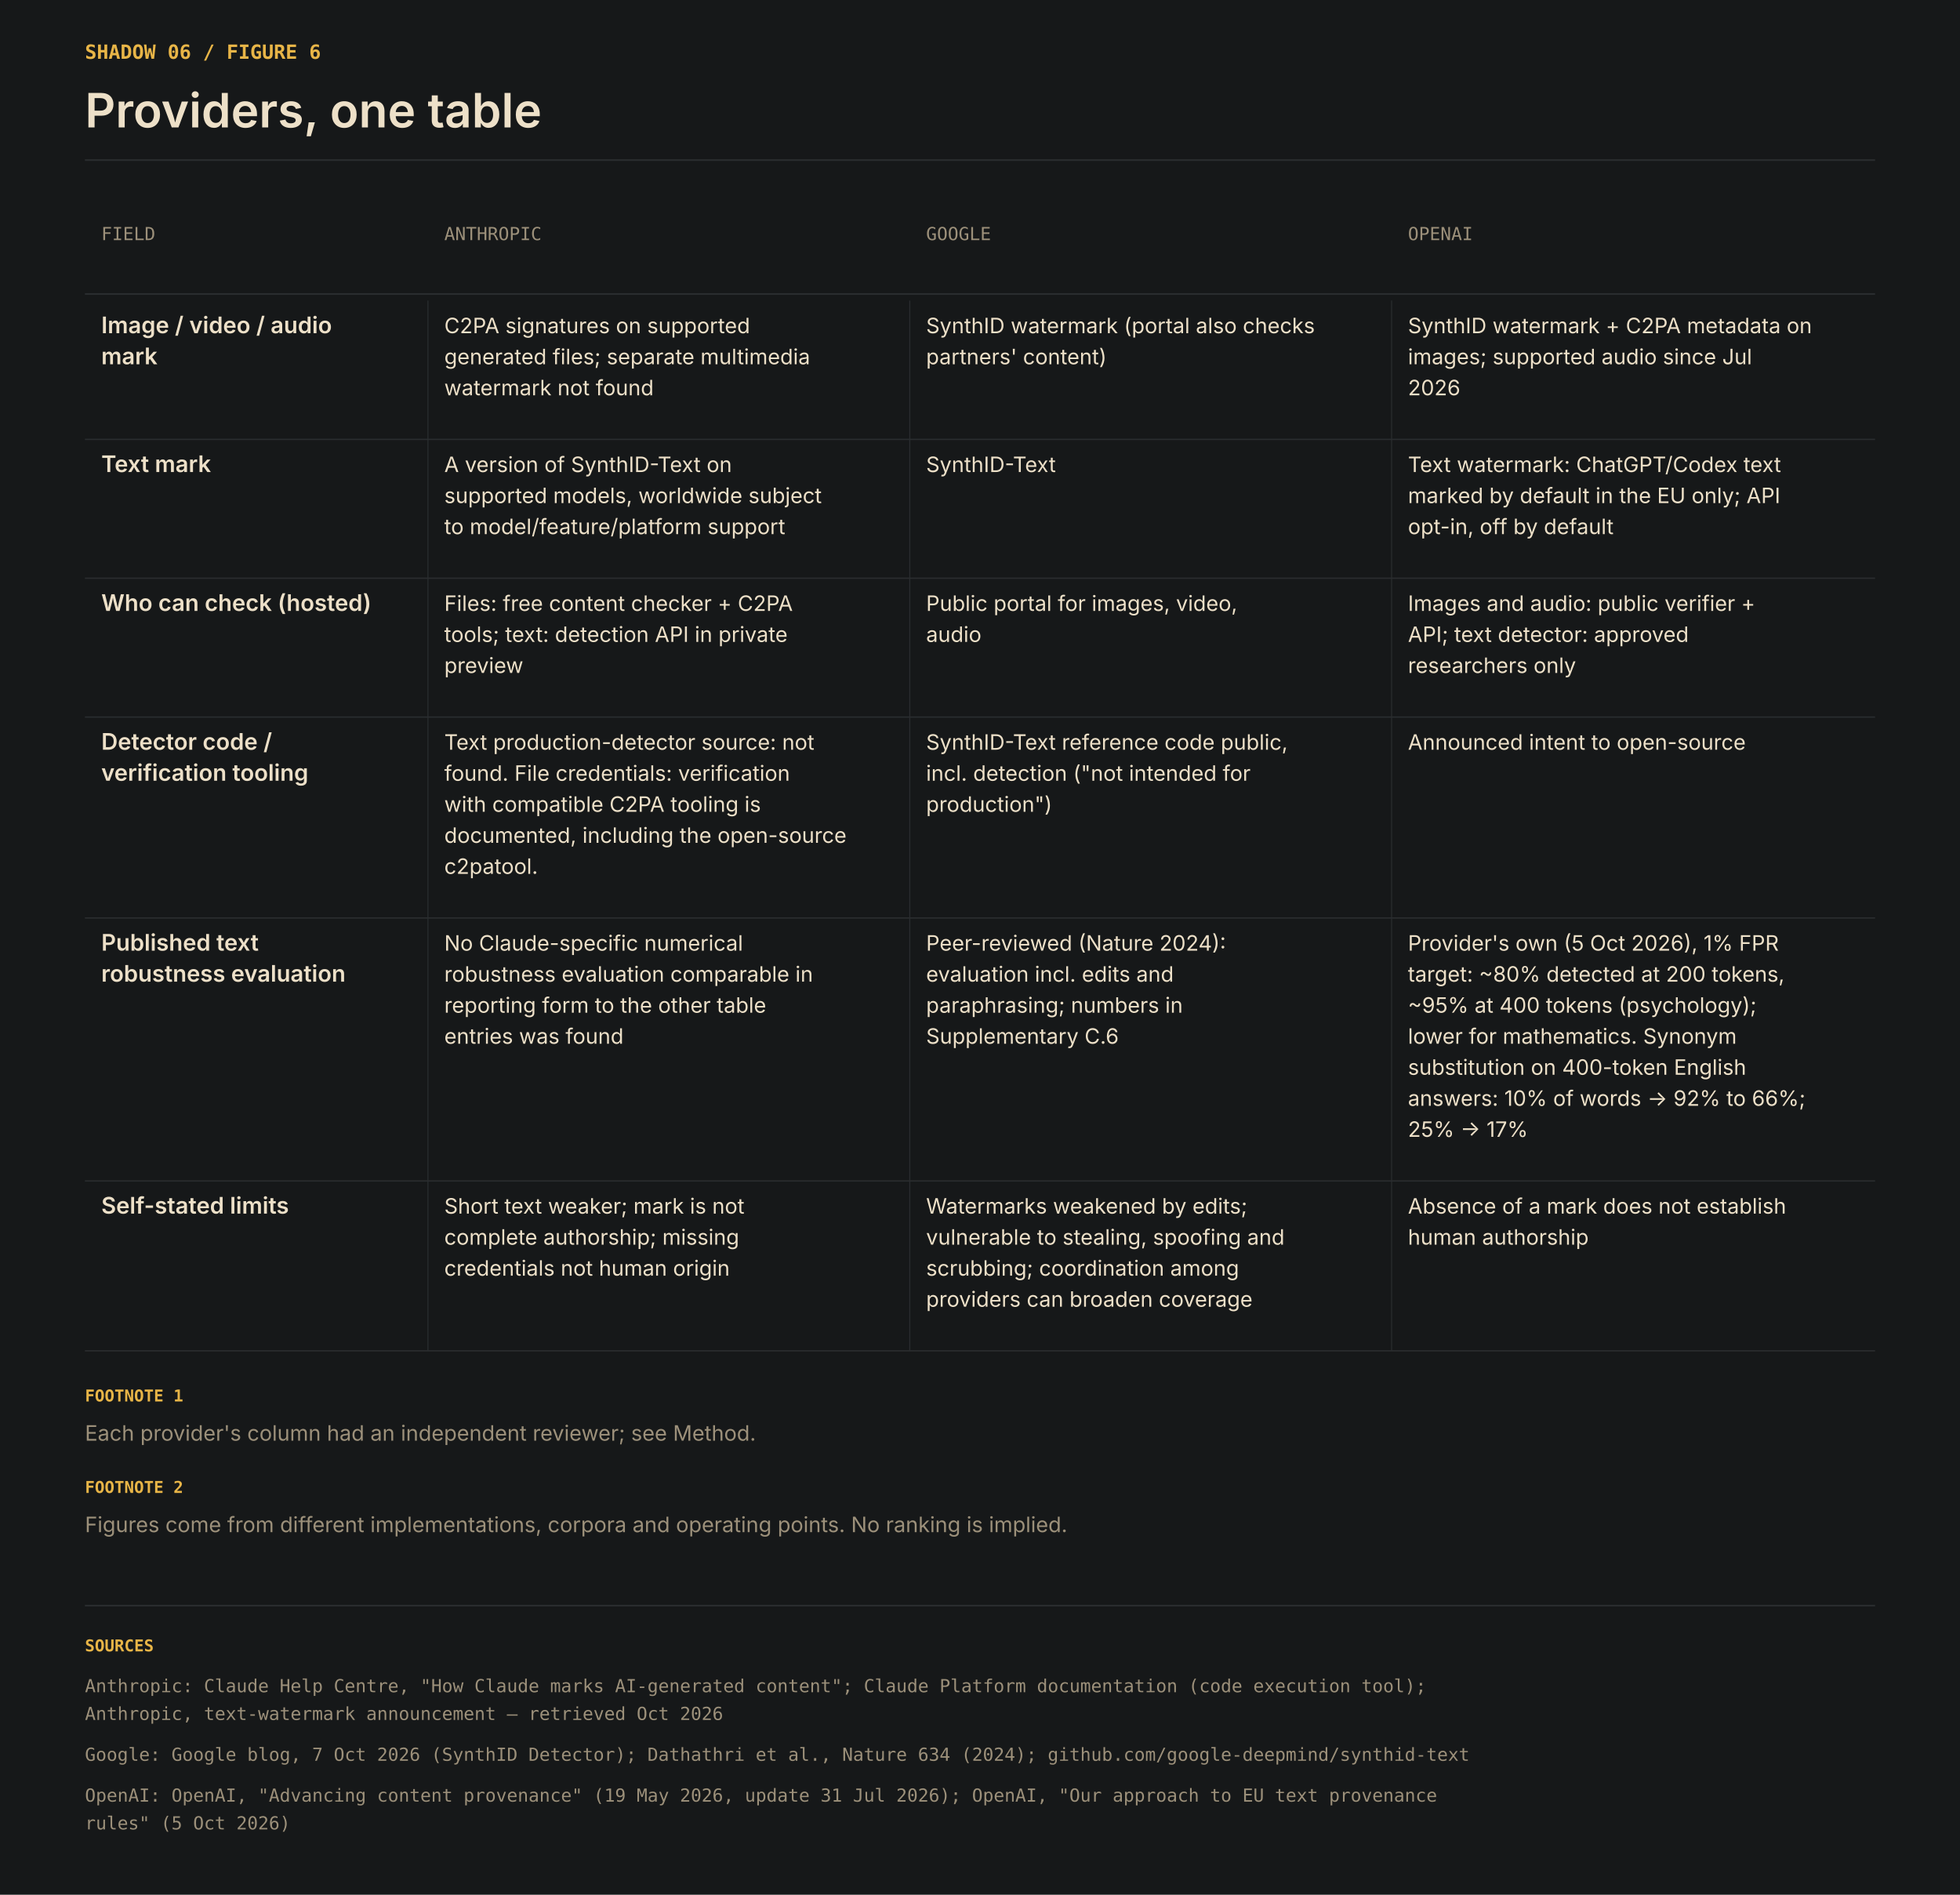
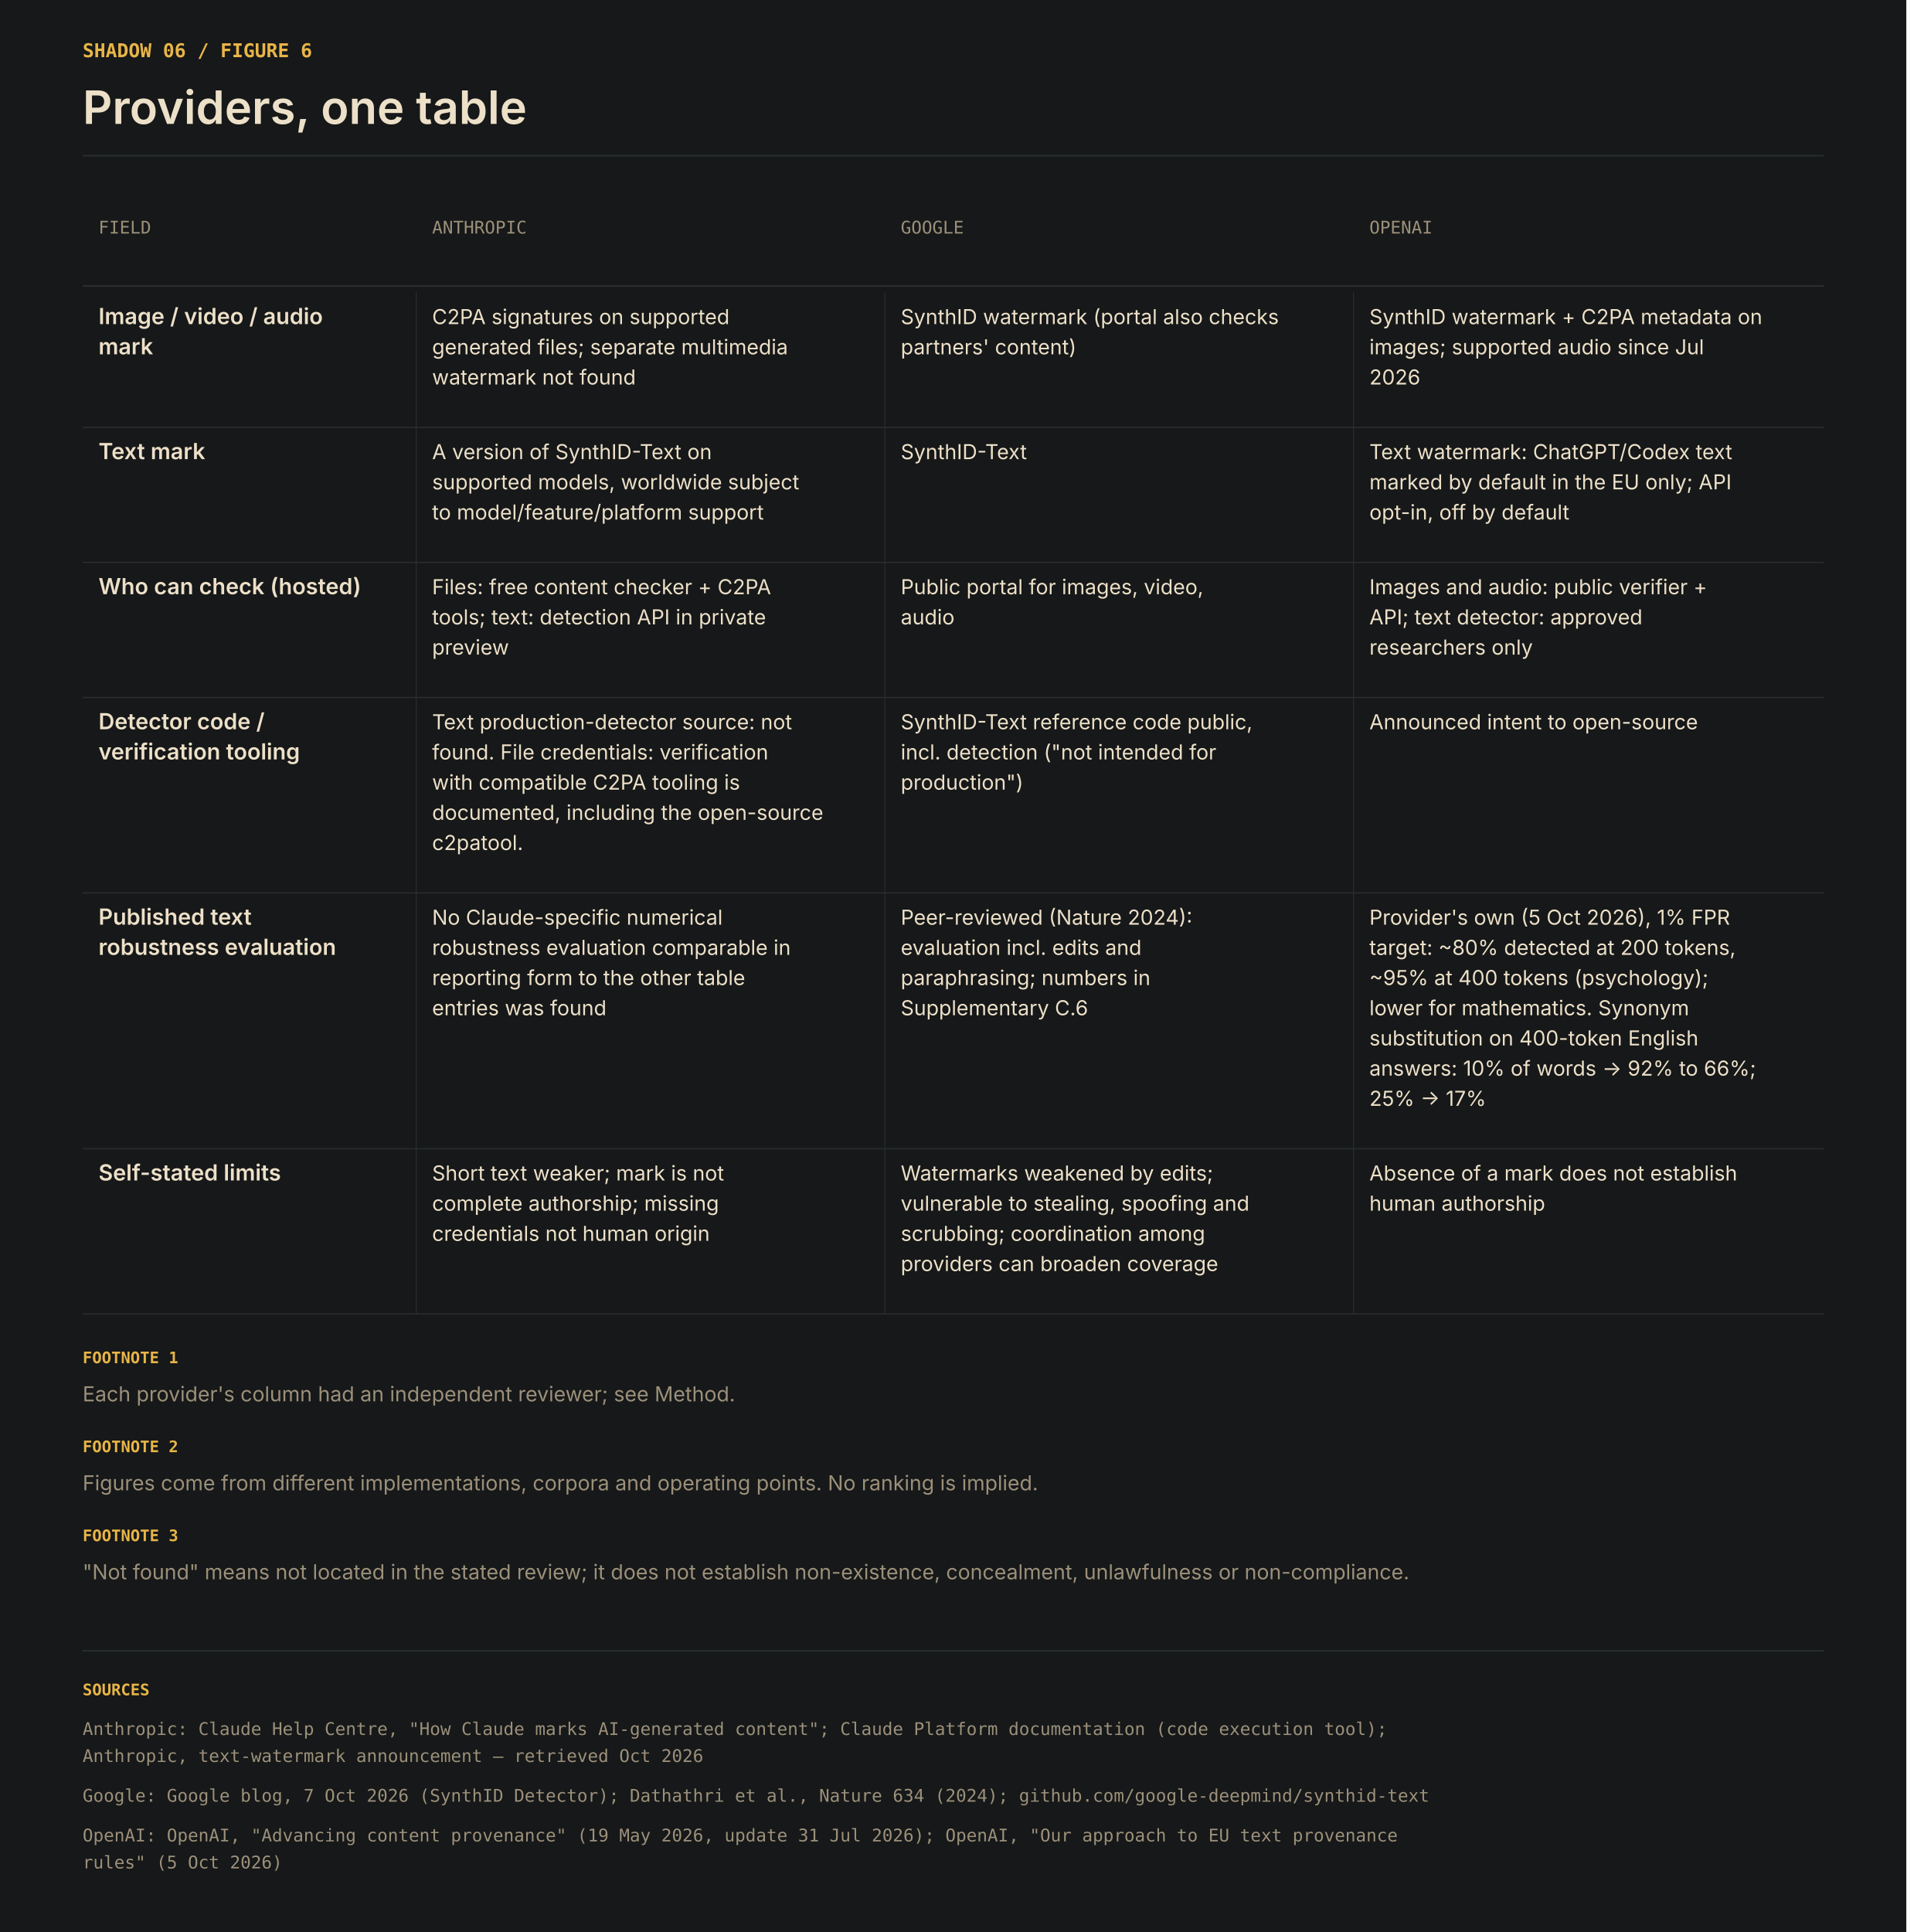
- <svg xmlns="http://www.w3.org/2000/svg" width="1200" height="1160" viewBox="0 0 1200 1160" role="img" aria-labelledby="title desc">
-   <rect width="1200" height="1160" fill="#161819" />
+ <svg xmlns="http://www.w3.org/2000/svg" width="1200" height="1216" viewBox="0 0 1200 1216" role="img" aria-labelledby="title desc">
+   <rect width="1200" height="1216" fill="#161819" />
  <text x="52" y="36" fill="#E8B547" font-family="JetBrains Mono,monospace" font-size="12" font-weight="600" text-anchor="start">SHADOW 06  /  FIGURE 6</text>
  <text x="52" y="78" fill="#EDE0C8" font-family="Inter,Arial,sans-serif" font-size="29" font-weight="600" text-anchor="start">Providers, one table</text>
  <line x1="52" y1="98" x2="1148" y2="98" stroke="#2A2D2F" stroke-width="1" />
  <text x="62" y="147" fill="#9C907A" font-family="JetBrains Mono,monospace" font-size="11" font-weight="400" text-anchor="start">FIELD</text>
  <text x="272" y="147" fill="#9C907A" font-family="JetBrains Mono,monospace" font-size="11" font-weight="400" text-anchor="start">ANTHROPIC</text>
  <text x="567" y="147" fill="#9C907A" font-family="JetBrains Mono,monospace" font-size="11" font-weight="400" text-anchor="start">GOOGLE</text>
  <text x="862" y="147" fill="#9C907A" font-family="JetBrains Mono,monospace" font-size="11" font-weight="400" text-anchor="start">OPENAI</text>
  <line x1="52" y1="180" x2="1148" y2="180" stroke="#2A2D2F" stroke-width="1" />
  <g data-row="0" data-field="field" data-value="Image / video / audio mark">
    <text x="62" y="204" fill="#EDE0C8" font-family="Inter,Arial,sans-serif" font-size="14" font-weight="600" text-anchor="start">Image / video / audio</text>
    <text x="62" y="223" fill="#EDE0C8" font-family="Inter,Arial,sans-serif" font-size="14" font-weight="600" text-anchor="start">mark</text>
  </g>
  <line x1="262" y1="184" x2="262" y2="269" stroke="#2A2D2F" stroke-width="0.6" />
  <g data-row="0" data-field="anthropic" data-value="C2PA signatures on supported generated files; separate multimedia watermark not found">
    <text x="272" y="204" fill="#EDE0C8" font-family="Inter,Arial,sans-serif" font-size="13" font-weight="400" text-anchor="start">C2PA signatures on supported</text>
    <text x="272" y="223" fill="#EDE0C8" font-family="Inter,Arial,sans-serif" font-size="13" font-weight="400" text-anchor="start">generated files; separate multimedia</text>
    <text x="272" y="242" fill="#EDE0C8" font-family="Inter,Arial,sans-serif" font-size="13" font-weight="400" text-anchor="start">watermark not found</text>
  </g>
  <line x1="557" y1="184" x2="557" y2="269" stroke="#2A2D2F" stroke-width="0.6" />
  <g data-row="0" data-field="google" data-value="SynthID watermark (portal also checks partners' content)">
    <text x="567" y="204" fill="#EDE0C8" font-family="Inter,Arial,sans-serif" font-size="13" font-weight="400" text-anchor="start">SynthID watermark (portal also checks</text>
    <text x="567" y="223" fill="#EDE0C8" font-family="Inter,Arial,sans-serif" font-size="13" font-weight="400" text-anchor="start">partners' content)</text>
  </g>
  <line x1="852" y1="184" x2="852" y2="269" stroke="#2A2D2F" stroke-width="0.6" />
  <g data-row="0" data-field="openai" data-value="SynthID watermark + C2PA metadata on images; supported audio since Jul 2026">
    <text x="862" y="204" fill="#EDE0C8" font-family="Inter,Arial,sans-serif" font-size="13" font-weight="400" text-anchor="start">SynthID watermark + C2PA metadata on</text>
    <text x="862" y="223" fill="#EDE0C8" font-family="Inter,Arial,sans-serif" font-size="13" font-weight="400" text-anchor="start">images; supported audio since Jul</text>
    <text x="862" y="242" fill="#EDE0C8" font-family="Inter,Arial,sans-serif" font-size="13" font-weight="400" text-anchor="start">2026</text>
  </g>
  <line x1="52" y1="269" x2="1148" y2="269" stroke="#2A2D2F" stroke-width="0.8" />
  <g data-row="1" data-field="field" data-value="Text mark">
    <text x="62" y="289" fill="#EDE0C8" font-family="Inter,Arial,sans-serif" font-size="14" font-weight="600" text-anchor="start">Text mark</text>
  </g>
  <line x1="262" y1="269" x2="262" y2="354" stroke="#2A2D2F" stroke-width="0.6" />
  <g data-row="1" data-field="anthropic" data-value="A version of SynthID-Text on supported models, worldwide subject to model/feature/platform support">
    <text x="272" y="289" fill="#EDE0C8" font-family="Inter,Arial,sans-serif" font-size="13" font-weight="400" text-anchor="start">A version of SynthID-Text on</text>
    <text x="272" y="308" fill="#EDE0C8" font-family="Inter,Arial,sans-serif" font-size="13" font-weight="400" text-anchor="start">supported models, worldwide subject</text>
    <text x="272" y="327" fill="#EDE0C8" font-family="Inter,Arial,sans-serif" font-size="13" font-weight="400" text-anchor="start">to model/feature/platform support</text>
  </g>
  <line x1="557" y1="269" x2="557" y2="354" stroke="#2A2D2F" stroke-width="0.6" />
  <g data-row="1" data-field="google" data-value="SynthID-Text">
    <text x="567" y="289" fill="#EDE0C8" font-family="Inter,Arial,sans-serif" font-size="13" font-weight="400" text-anchor="start">SynthID-Text</text>
  </g>
  <line x1="852" y1="269" x2="852" y2="354" stroke="#2A2D2F" stroke-width="0.6" />
  <g data-row="1" data-field="openai" data-value="Text watermark: ChatGPT/Codex text marked by default in the EU only; API opt-in, off by default">
    <text x="862" y="289" fill="#EDE0C8" font-family="Inter,Arial,sans-serif" font-size="13" font-weight="400" text-anchor="start">Text watermark: ChatGPT/Codex text</text>
    <text x="862" y="308" fill="#EDE0C8" font-family="Inter,Arial,sans-serif" font-size="13" font-weight="400" text-anchor="start">marked by default in the EU only; API</text>
    <text x="862" y="327" fill="#EDE0C8" font-family="Inter,Arial,sans-serif" font-size="13" font-weight="400" text-anchor="start">opt-in, off by default</text>
  </g>
  <line x1="52" y1="354" x2="1148" y2="354" stroke="#2A2D2F" stroke-width="0.8" />
  <g data-row="2" data-field="field" data-value="Who can check (hosted)">
    <text x="62" y="374" fill="#EDE0C8" font-family="Inter,Arial,sans-serif" font-size="14" font-weight="600" text-anchor="start">Who can check (hosted)</text>
  </g>
  <line x1="262" y1="354" x2="262" y2="439" stroke="#2A2D2F" stroke-width="0.6" />
  <g data-row="2" data-field="anthropic" data-value="Files: free content checker + C2PA tools; text: detection API in private preview">
    <text x="272" y="374" fill="#EDE0C8" font-family="Inter,Arial,sans-serif" font-size="13" font-weight="400" text-anchor="start">Files: free content checker + C2PA</text>
    <text x="272" y="393" fill="#EDE0C8" font-family="Inter,Arial,sans-serif" font-size="13" font-weight="400" text-anchor="start">tools; text: detection API in private</text>
    <text x="272" y="412" fill="#EDE0C8" font-family="Inter,Arial,sans-serif" font-size="13" font-weight="400" text-anchor="start">preview</text>
  </g>
  <line x1="557" y1="354" x2="557" y2="439" stroke="#2A2D2F" stroke-width="0.6" />
  <g data-row="2" data-field="google" data-value="Public portal for images, video, audio">
    <text x="567" y="374" fill="#EDE0C8" font-family="Inter,Arial,sans-serif" font-size="13" font-weight="400" text-anchor="start">Public portal for images, video,</text>
    <text x="567" y="393" fill="#EDE0C8" font-family="Inter,Arial,sans-serif" font-size="13" font-weight="400" text-anchor="start">audio</text>
  </g>
  <line x1="852" y1="354" x2="852" y2="439" stroke="#2A2D2F" stroke-width="0.6" />
  <g data-row="2" data-field="openai" data-value="Images and audio: public verifier + API; text detector: approved researchers only">
    <text x="862" y="374" fill="#EDE0C8" font-family="Inter,Arial,sans-serif" font-size="13" font-weight="400" text-anchor="start">Images and audio: public verifier +</text>
    <text x="862" y="393" fill="#EDE0C8" font-family="Inter,Arial,sans-serif" font-size="13" font-weight="400" text-anchor="start">API; text detector: approved</text>
    <text x="862" y="412" fill="#EDE0C8" font-family="Inter,Arial,sans-serif" font-size="13" font-weight="400" text-anchor="start">researchers only</text>
  </g>
  <line x1="52" y1="439" x2="1148" y2="439" stroke="#2A2D2F" stroke-width="0.8" />
  <g data-row="3" data-field="field" data-value="Detector code / verification tooling">
    <text x="62" y="459" fill="#EDE0C8" font-family="Inter,Arial,sans-serif" font-size="14" font-weight="600" text-anchor="start">Detector code /</text>
    <text x="62" y="478" fill="#EDE0C8" font-family="Inter,Arial,sans-serif" font-size="14" font-weight="600" text-anchor="start">verification tooling</text>
  </g>
  <line x1="262" y1="439" x2="262" y2="562" stroke="#2A2D2F" stroke-width="0.6" />
  <g data-row="3" data-field="anthropic" data-value="Text production-detector source: not found. File credentials: verification with compatible C2PA tooling is documented, including the open-source c2patool.">
    <text x="272" y="459" fill="#EDE0C8" font-family="Inter,Arial,sans-serif" font-size="13" font-weight="400" text-anchor="start">Text production-detector source: not</text>
    <text x="272" y="478" fill="#EDE0C8" font-family="Inter,Arial,sans-serif" font-size="13" font-weight="400" text-anchor="start">found. File credentials: verification</text>
    <text x="272" y="497" fill="#EDE0C8" font-family="Inter,Arial,sans-serif" font-size="13" font-weight="400" text-anchor="start">with compatible C2PA tooling is</text>
    <text x="272" y="516" fill="#EDE0C8" font-family="Inter,Arial,sans-serif" font-size="13" font-weight="400" text-anchor="start">documented, including the open-source</text>
    <text x="272" y="535" fill="#EDE0C8" font-family="Inter,Arial,sans-serif" font-size="13" font-weight="400" text-anchor="start">c2patool.</text>
  </g>
  <line x1="557" y1="439" x2="557" y2="562" stroke="#2A2D2F" stroke-width="0.6" />
  <g data-row="3" data-field="google" data-value="SynthID-Text reference code public, incl. detection (&quot;not intended for production&quot;)">
    <text x="567" y="459" fill="#EDE0C8" font-family="Inter,Arial,sans-serif" font-size="13" font-weight="400" text-anchor="start">SynthID-Text reference code public,</text>
    <text x="567" y="478" fill="#EDE0C8" font-family="Inter,Arial,sans-serif" font-size="13" font-weight="400" text-anchor="start">incl. detection ("not intended for</text>
    <text x="567" y="497" fill="#EDE0C8" font-family="Inter,Arial,sans-serif" font-size="13" font-weight="400" text-anchor="start">production")</text>
  </g>
  <line x1="852" y1="439" x2="852" y2="562" stroke="#2A2D2F" stroke-width="0.6" />
  <g data-row="3" data-field="openai" data-value="Announced intent to open-source">
    <text x="862" y="459" fill="#EDE0C8" font-family="Inter,Arial,sans-serif" font-size="13" font-weight="400" text-anchor="start">Announced intent to open-source</text>
  </g>
  <line x1="52" y1="562" x2="1148" y2="562" stroke="#2A2D2F" stroke-width="0.8" />
  <g data-row="4" data-field="field" data-value="Published text robustness evaluation">
    <text x="62" y="582" fill="#EDE0C8" font-family="Inter,Arial,sans-serif" font-size="14" font-weight="600" text-anchor="start">Published text</text>
    <text x="62" y="601" fill="#EDE0C8" font-family="Inter,Arial,sans-serif" font-size="14" font-weight="600" text-anchor="start">robustness evaluation</text>
  </g>
  <line x1="262" y1="562" x2="262" y2="723" stroke="#2A2D2F" stroke-width="0.6" />
  <g data-row="4" data-field="anthropic" data-value="No Claude-specific numerical robustness evaluation comparable in reporting form to the other table entries was found">
    <text x="272" y="582" fill="#EDE0C8" font-family="Inter,Arial,sans-serif" font-size="13" font-weight="400" text-anchor="start">No Claude-specific numerical</text>
    <text x="272" y="601" fill="#EDE0C8" font-family="Inter,Arial,sans-serif" font-size="13" font-weight="400" text-anchor="start">robustness evaluation comparable in</text>
    <text x="272" y="620" fill="#EDE0C8" font-family="Inter,Arial,sans-serif" font-size="13" font-weight="400" text-anchor="start">reporting form to the other table</text>
    <text x="272" y="639" fill="#EDE0C8" font-family="Inter,Arial,sans-serif" font-size="13" font-weight="400" text-anchor="start">entries was found</text>
  </g>
  <line x1="557" y1="562" x2="557" y2="723" stroke="#2A2D2F" stroke-width="0.6" />
  <g data-row="4" data-field="google" data-value="Peer-reviewed (Nature 2024): evaluation incl. edits and paraphrasing; numbers in Supplementary C.6">
    <text x="567" y="582" fill="#EDE0C8" font-family="Inter,Arial,sans-serif" font-size="13" font-weight="400" text-anchor="start">Peer-reviewed (Nature 2024):</text>
    <text x="567" y="601" fill="#EDE0C8" font-family="Inter,Arial,sans-serif" font-size="13" font-weight="400" text-anchor="start">evaluation incl. edits and</text>
    <text x="567" y="620" fill="#EDE0C8" font-family="Inter,Arial,sans-serif" font-size="13" font-weight="400" text-anchor="start">paraphrasing; numbers in</text>
    <text x="567" y="639" fill="#EDE0C8" font-family="Inter,Arial,sans-serif" font-size="13" font-weight="400" text-anchor="start">Supplementary C.6</text>
  </g>
  <line x1="852" y1="562" x2="852" y2="723" stroke="#2A2D2F" stroke-width="0.6" />
  <g data-row="4" data-field="openai" data-value="Provider's own (5 Oct 2026), 1% FPR target: ~80% detected at 200 tokens, ~95% at 400 tokens (psychology); lower for mathematics. Synonym substitution on 400-token English answers: 10% of words → 92% to 66%; 25% → 17%">
    <text x="862" y="582" fill="#EDE0C8" font-family="Inter,Arial,sans-serif" font-size="13" font-weight="400" text-anchor="start">Provider's own (5 Oct 2026), 1% FPR</text>
    <text x="862" y="601" fill="#EDE0C8" font-family="Inter,Arial,sans-serif" font-size="13" font-weight="400" text-anchor="start">target: ~80% detected at 200 tokens,</text>
    <text x="862" y="620" fill="#EDE0C8" font-family="Inter,Arial,sans-serif" font-size="13" font-weight="400" text-anchor="start">~95% at 400 tokens (psychology);</text>
    <text x="862" y="639" fill="#EDE0C8" font-family="Inter,Arial,sans-serif" font-size="13" font-weight="400" text-anchor="start">lower for mathematics. Synonym</text>
    <text x="862" y="658" fill="#EDE0C8" font-family="Inter,Arial,sans-serif" font-size="13" font-weight="400" text-anchor="start">substitution on 400-token English</text>
    <text x="862" y="677" fill="#EDE0C8" font-family="Inter,Arial,sans-serif" font-size="13" font-weight="400" text-anchor="start">answers: 10% of words → 92% to 66%;</text>
    <text x="862" y="696" fill="#EDE0C8" font-family="Inter,Arial,sans-serif" font-size="13" font-weight="400" text-anchor="start">25% → 17%</text>
  </g>
  <line x1="52" y1="723" x2="1148" y2="723" stroke="#2A2D2F" stroke-width="0.8" />
  <g data-row="5" data-field="field" data-value="Self-stated limits">
    <text x="62" y="743" fill="#EDE0C8" font-family="Inter,Arial,sans-serif" font-size="14" font-weight="600" text-anchor="start">Self-stated limits</text>
  </g>
  <line x1="262" y1="723" x2="262" y2="827" stroke="#2A2D2F" stroke-width="0.6" />
  <g data-row="5" data-field="anthropic" data-value="Short text weaker; mark is not complete authorship; missing credentials not human origin">
    <text x="272" y="743" fill="#EDE0C8" font-family="Inter,Arial,sans-serif" font-size="13" font-weight="400" text-anchor="start">Short text weaker; mark is not</text>
    <text x="272" y="762" fill="#EDE0C8" font-family="Inter,Arial,sans-serif" font-size="13" font-weight="400" text-anchor="start">complete authorship; missing</text>
    <text x="272" y="781" fill="#EDE0C8" font-family="Inter,Arial,sans-serif" font-size="13" font-weight="400" text-anchor="start">credentials not human origin</text>
  </g>
  <line x1="557" y1="723" x2="557" y2="827" stroke="#2A2D2F" stroke-width="0.6" />
  <g data-row="5" data-field="google" data-value="Watermarks weakened by edits; vulnerable to stealing, spoofing and scrubbing; coordination among providers can broaden coverage">
    <text x="567" y="743" fill="#EDE0C8" font-family="Inter,Arial,sans-serif" font-size="13" font-weight="400" text-anchor="start">Watermarks weakened by edits;</text>
    <text x="567" y="762" fill="#EDE0C8" font-family="Inter,Arial,sans-serif" font-size="13" font-weight="400" text-anchor="start">vulnerable to stealing, spoofing and</text>
    <text x="567" y="781" fill="#EDE0C8" font-family="Inter,Arial,sans-serif" font-size="13" font-weight="400" text-anchor="start">scrubbing; coordination among</text>
    <text x="567" y="800" fill="#EDE0C8" font-family="Inter,Arial,sans-serif" font-size="13" font-weight="400" text-anchor="start">providers can broaden coverage</text>
  </g>
  <line x1="852" y1="723" x2="852" y2="827" stroke="#2A2D2F" stroke-width="0.6" />
  <g data-row="5" data-field="openai" data-value="Absence of a mark does not establish human authorship">
    <text x="862" y="743" fill="#EDE0C8" font-family="Inter,Arial,sans-serif" font-size="13" font-weight="400" text-anchor="start">Absence of a mark does not establish</text>
    <text x="862" y="762" fill="#EDE0C8" font-family="Inter,Arial,sans-serif" font-size="13" font-weight="400" text-anchor="start">human authorship</text>
  </g>
  <line x1="52" y1="827" x2="1148" y2="827" stroke="#2A2D2F" stroke-width="0.8" />
  <text x="52" y="858" fill="#E8B547" font-family="JetBrains Mono,monospace" font-size="10" font-weight="600" text-anchor="start">FOOTNOTE 1</text>
  <text x="52" y="882" fill="#9C907A" font-family="Inter,Arial,sans-serif" font-size="13" font-weight="400" text-anchor="start">Each provider's column had an independent reviewer; see Method.</text>
  <text x="52" y="914" fill="#E8B547" font-family="JetBrains Mono,monospace" font-size="10" font-weight="600" text-anchor="start">FOOTNOTE 2</text>
  <text x="52" y="938" fill="#9C907A" font-family="Inter,Arial,sans-serif" font-size="13" font-weight="400" text-anchor="start">Figures come from different implementations, corpora and operating points. No ranking is implied.</text>
-   <line x1="52" y1="983" x2="1148" y2="983" stroke="#2A2D2F" stroke-width="1" />
-   <text x="52" y="1011" fill="#E8B547" font-family="JetBrains Mono,monospace" font-size="10" font-weight="600" text-anchor="start">SOURCES</text>
-   <text x="52" y="1036" fill="#9C907A" font-family="JetBrains Mono,monospace" font-size="11" font-weight="400" text-anchor="start">Anthropic: Claude Help Centre, "How Claude marks AI-generated content"; Claude Platform documentation (code execution tool);</text>
-   <text x="52" y="1053" fill="#9C907A" font-family="JetBrains Mono,monospace" font-size="11" font-weight="400" text-anchor="start">Anthropic, text-watermark announcement — retrieved Oct 2026</text>
-   <text x="52" y="1078" fill="#9C907A" font-family="JetBrains Mono,monospace" font-size="11" font-weight="400" text-anchor="start">Google: Google blog, 7 Oct 2026 (SynthID Detector); Dathathri et al., Nature 634 (2024); github.com/google-deepmind/synthid-text</text>
-   <text x="52" y="1103" fill="#9C907A" font-family="JetBrains Mono,monospace" font-size="11" font-weight="400" text-anchor="start">OpenAI: OpenAI, "Advancing content provenance" (19 May 2026, update 31 Jul 2026); OpenAI, "Our approach to EU text provenance</text>
-   <text x="52" y="1120" fill="#9C907A" font-family="JetBrains Mono,monospace" font-size="11" font-weight="400" text-anchor="start">rules" (5 Oct 2026)</text>
+   <text x="52" y="970" fill="#E8B547" font-family="JetBrains Mono,monospace" font-size="10" font-weight="600" text-anchor="start">FOOTNOTE 3</text>
+   <text x="52" y="994" fill="#9C907A" font-family="Inter,Arial,sans-serif" font-size="13" font-weight="400" text-anchor="start">"Not found" means not located in the stated review; it does not establish non-existence, concealment, unlawfulness or non-compliance.</text>
+   <line x1="52" y1="1039" x2="1148" y2="1039" stroke="#2A2D2F" stroke-width="1" />
+   <text x="52" y="1067" fill="#E8B547" font-family="JetBrains Mono,monospace" font-size="10" font-weight="600" text-anchor="start">SOURCES</text>
+   <text x="52" y="1092" fill="#9C907A" font-family="JetBrains Mono,monospace" font-size="11" font-weight="400" text-anchor="start">Anthropic: Claude Help Centre, "How Claude marks AI-generated content"; Claude Platform documentation (code execution tool);</text>
+   <text x="52" y="1109" fill="#9C907A" font-family="JetBrains Mono,monospace" font-size="11" font-weight="400" text-anchor="start">Anthropic, text-watermark announcement — retrieved Oct 2026</text>
+   <text x="52" y="1134" fill="#9C907A" font-family="JetBrains Mono,monospace" font-size="11" font-weight="400" text-anchor="start">Google: Google blog, 7 Oct 2026 (SynthID Detector); Dathathri et al., Nature 634 (2024); github.com/google-deepmind/synthid-text</text>
+   <text x="52" y="1159" fill="#9C907A" font-family="JetBrains Mono,monospace" font-size="11" font-weight="400" text-anchor="start">OpenAI: OpenAI, "Advancing content provenance" (19 May 2026, update 31 Jul 2026); OpenAI, "Our approach to EU text provenance</text>
+   <text x="52" y="1176" fill="#9C907A" font-family="JetBrains Mono,monospace" font-size="11" font-weight="400" text-anchor="start">rules" (5 Oct 2026)</text>
</svg>
